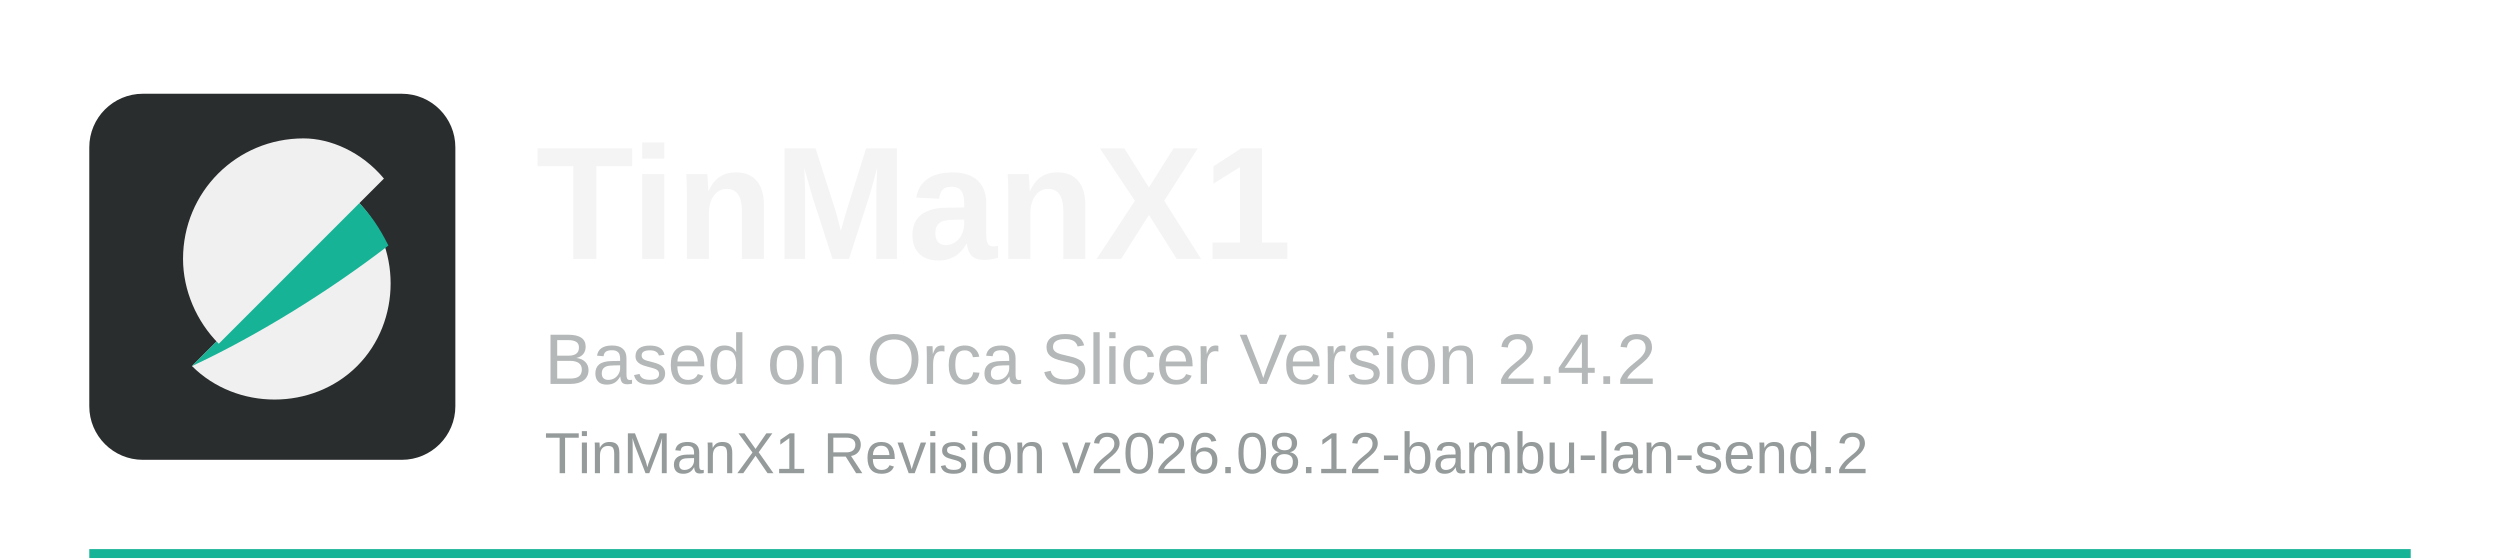
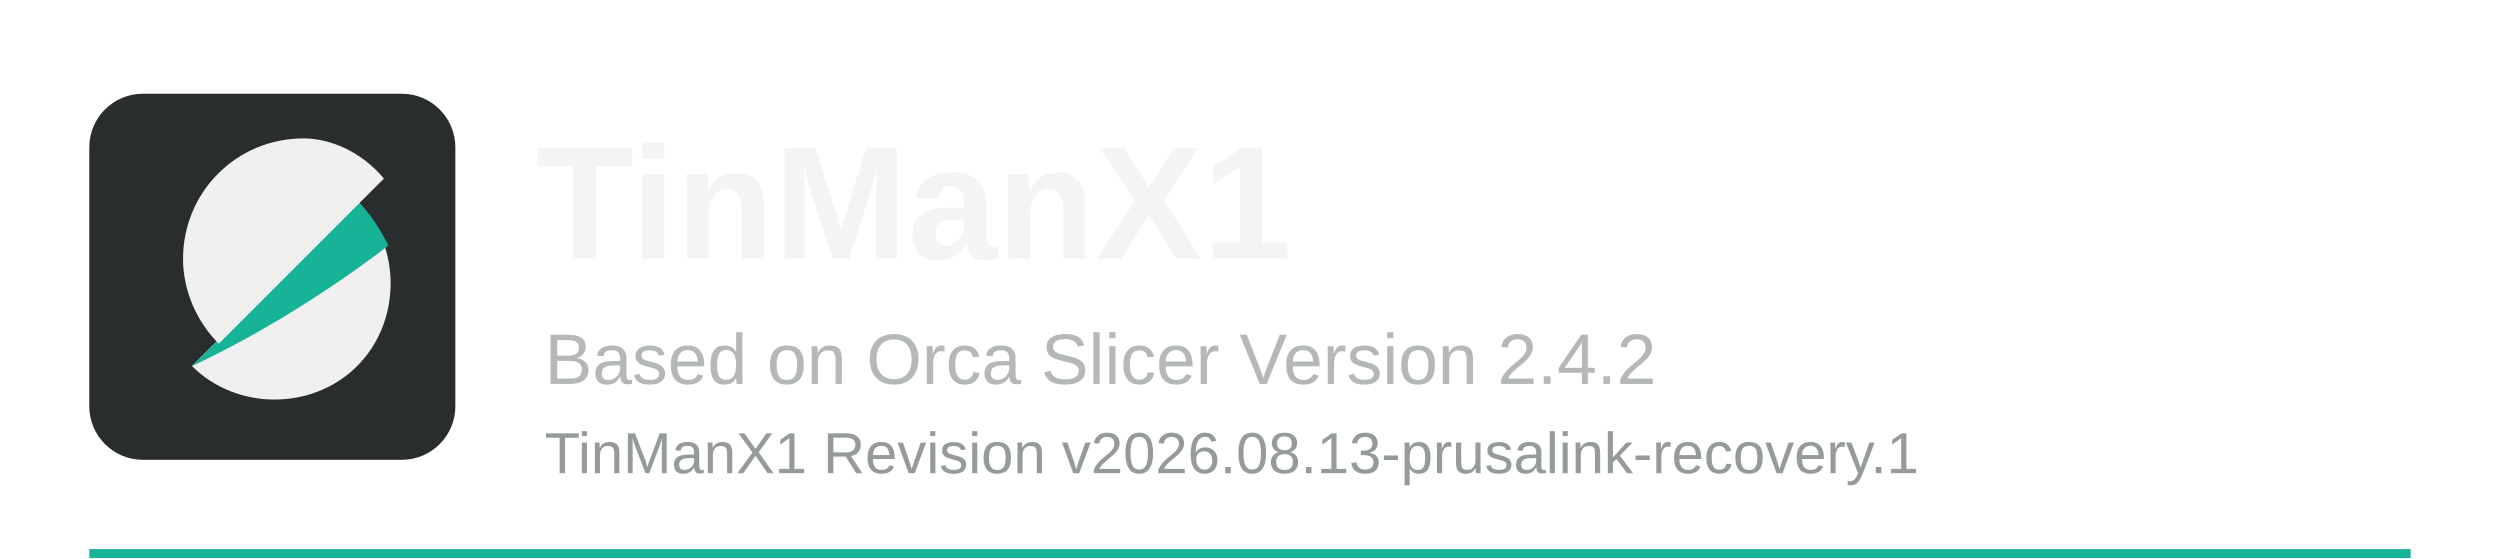
<svg xmlns="http://www.w3.org/2000/svg" width="560" height="125" viewBox="0 0 560 125">
  <rect x="20" y="123" width="520" height="2" fill="#17b397" />
  <rect x="20" y="21" width="82" height="82" rx="12" fill="#2a2d2e" />
  <path d="M43 82c10 10 27 10 37 0s10-27 0-37L43 82z" fill="#f0f0f0" />
  <path d="M80 45L43 82c15-7 31-17 44-27-2-4-4-7-7-10z" fill="#17b397" />
  <path d="M68 31c-15 0-27 12-27 27 0 7 3 14 8 19l37-37c-5-6-12-9-18-9z" fill="#f0f0f0" />
  <text x="120" y="58" font-family="Arial, Helvetica, sans-serif" font-size="36" font-weight="700" fill="#f4f4f4">TinManX1</text>
  <text x="122" y="86" font-family="Arial, Helvetica, sans-serif" font-size="16" fill="#b5b8b8">Based on Orca Slicer Version 2.4.2</text>
-   <text x="122" y="106" font-family="Arial, Helvetica, sans-serif" font-size="13" fill="#959b9b">TinManX1 Revision v2026.08.12-bambu-lan-send.2</text>
+   <text x="122" y="106" font-family="Arial, Helvetica, sans-serif" font-size="13" fill="#959b9b">TinManX1 Revision v2026.08.13-prusalink-recovery.1</text>
</svg>
